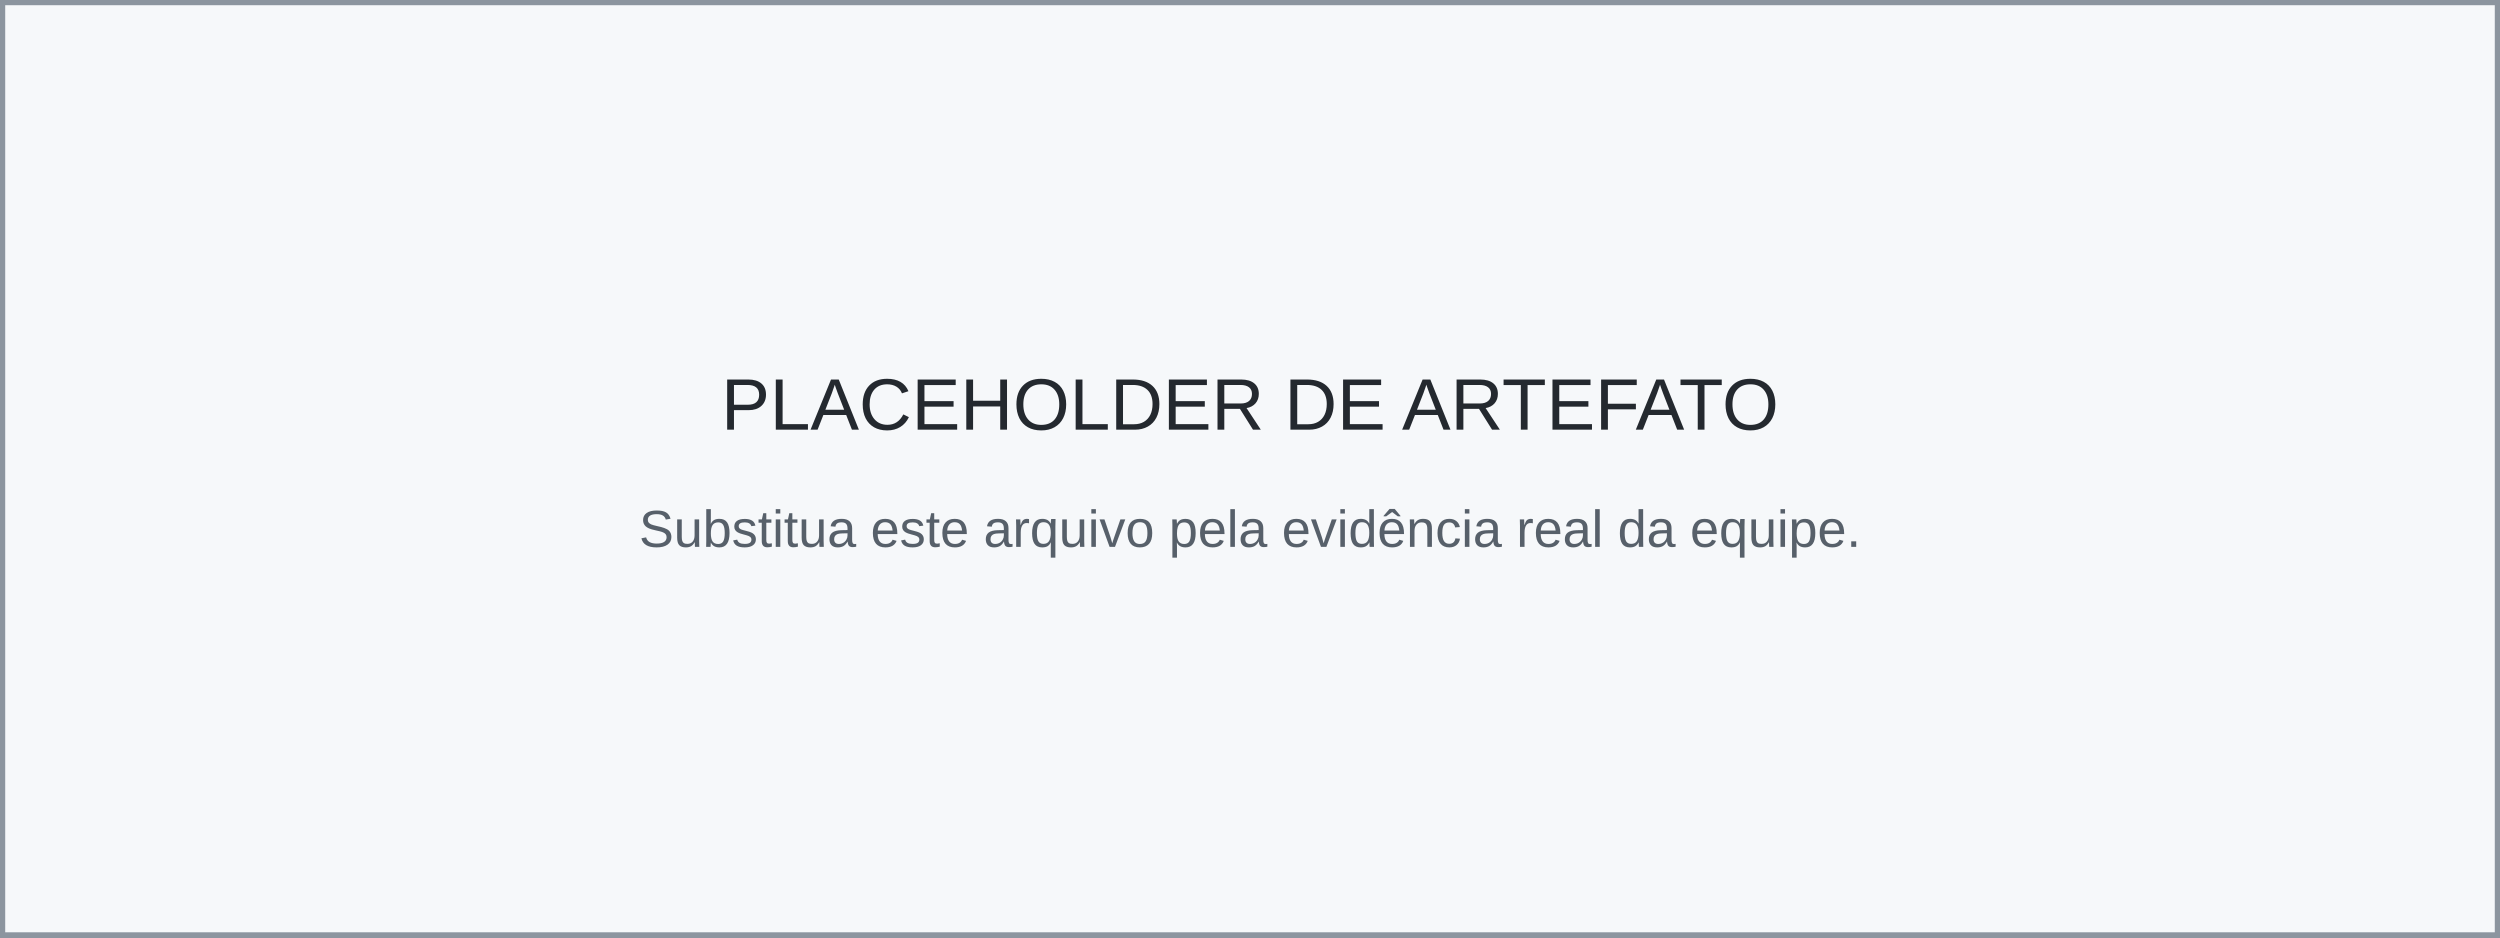
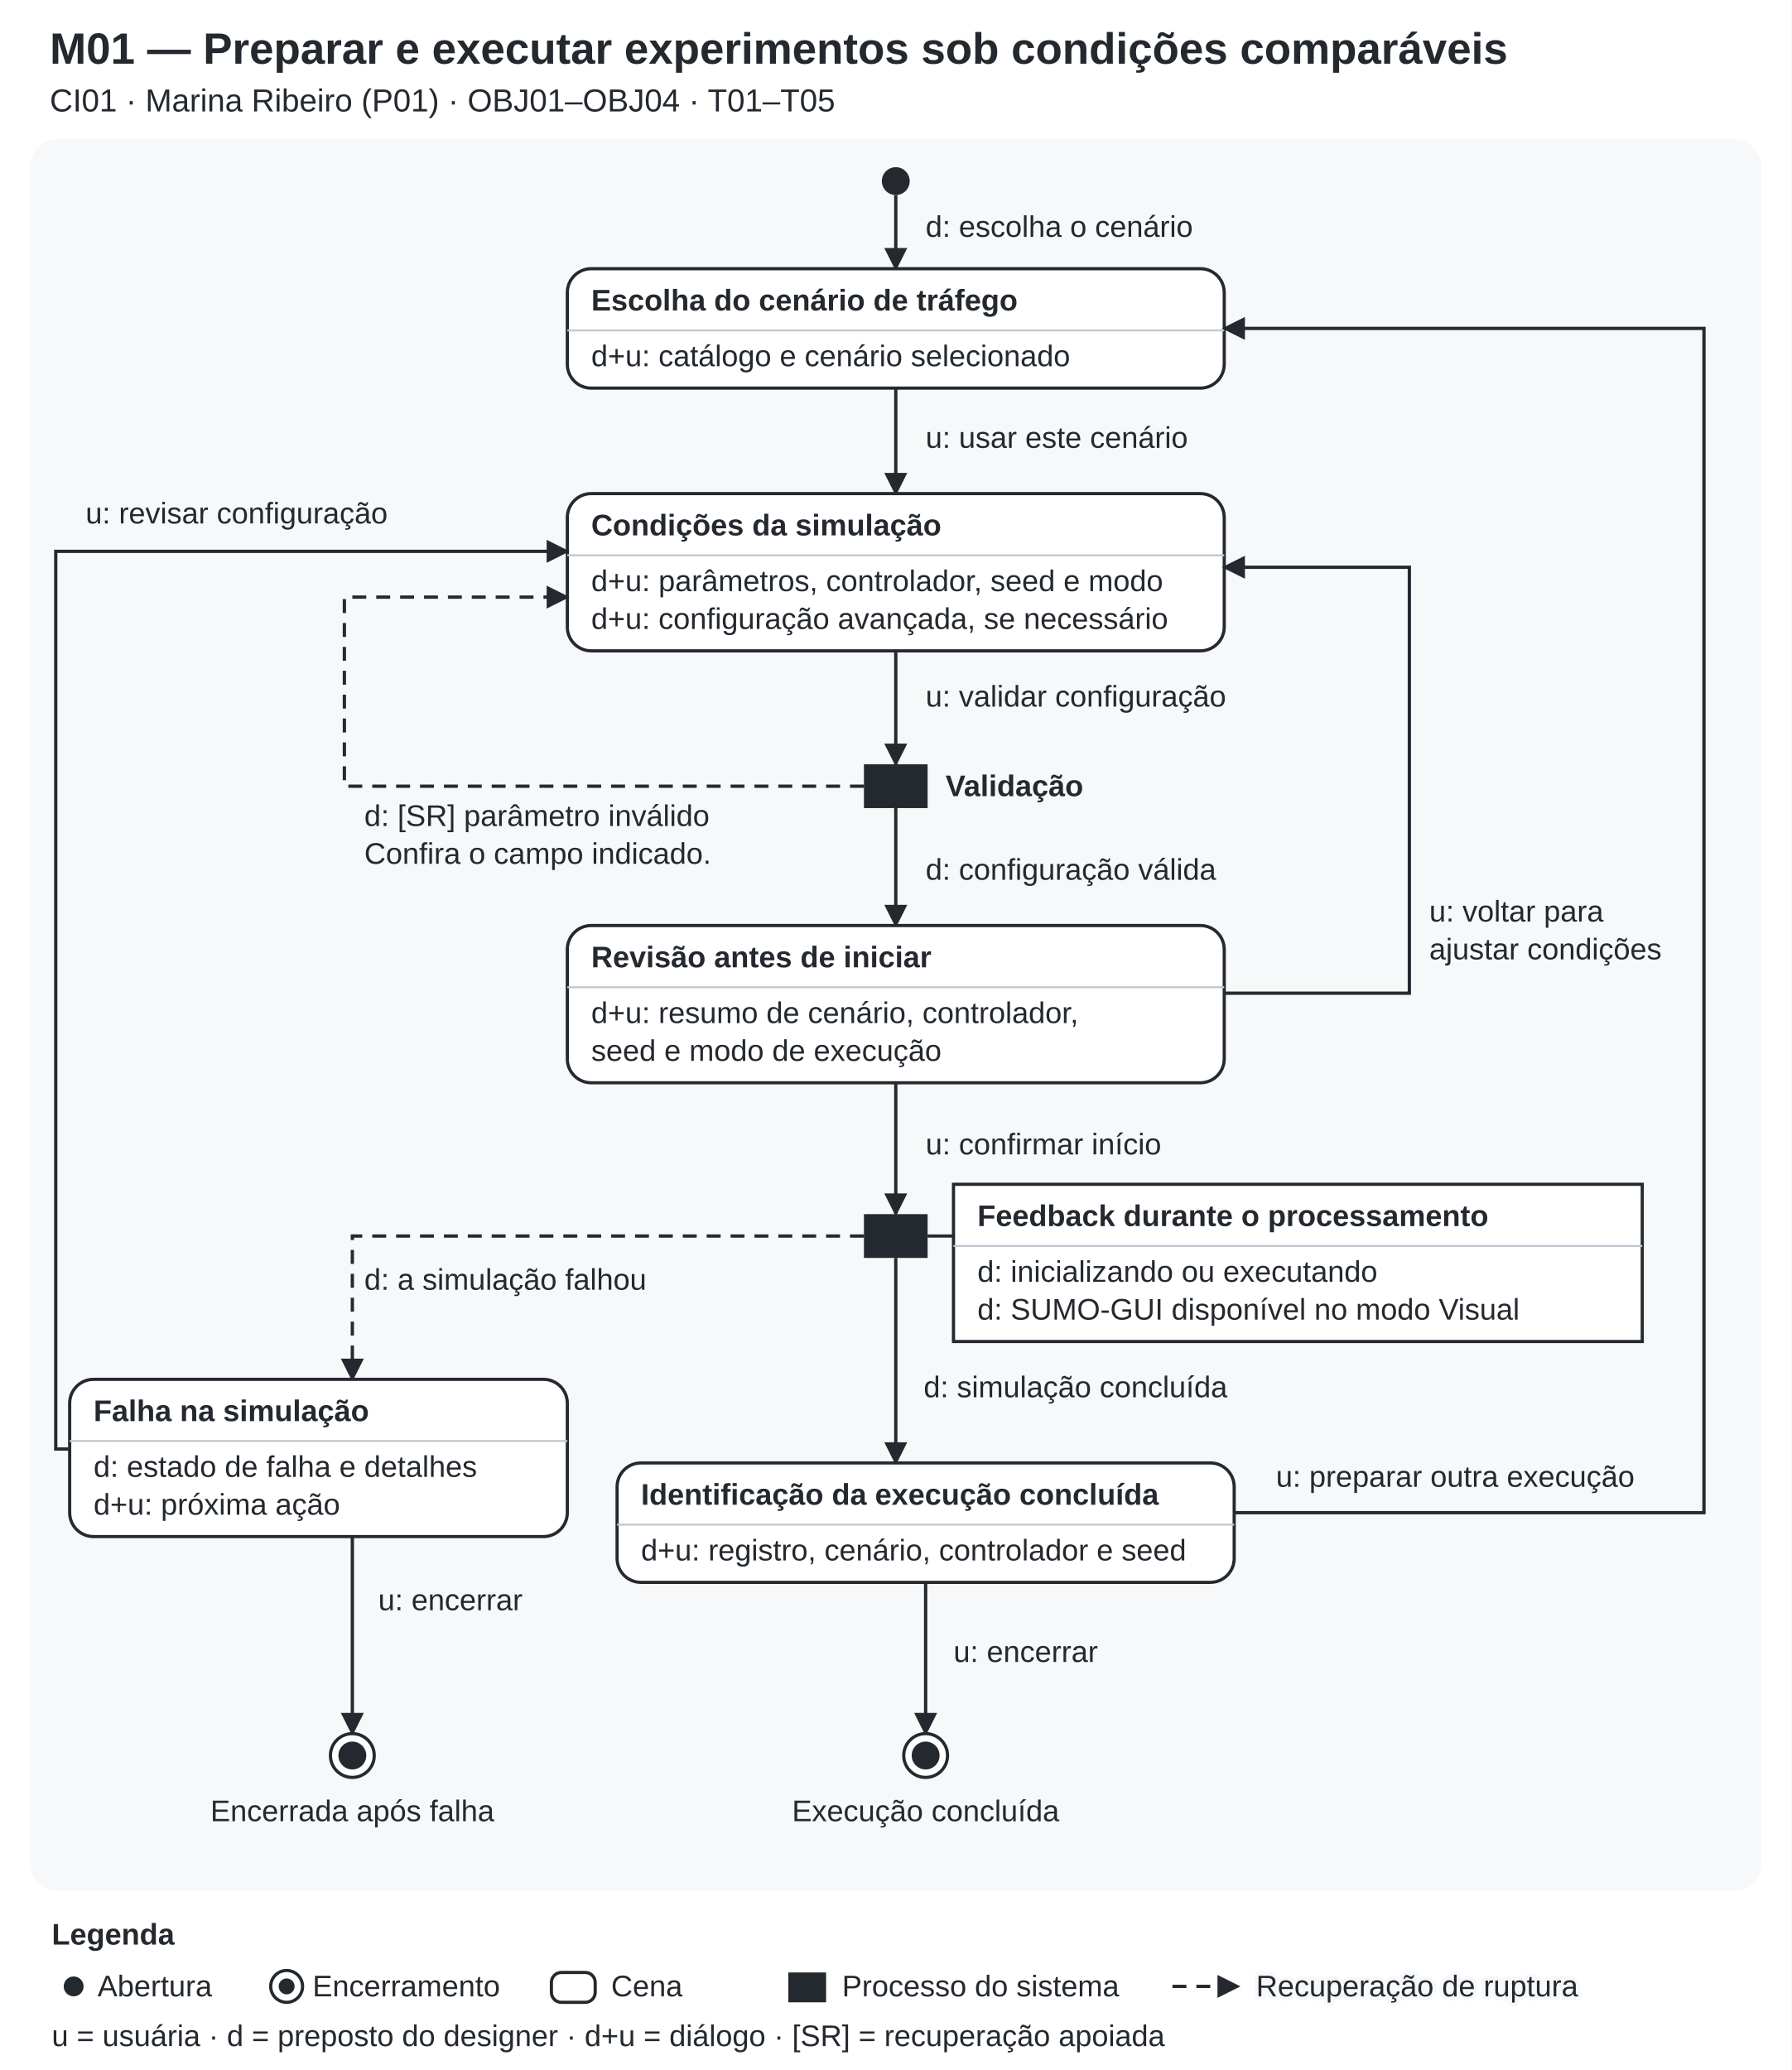
- <svg xmlns="http://www.w3.org/2000/svg" width="960" height="360" viewBox="0 0 960 360">
-   <rect width="100%" height="100%" fill="#f6f8fa" stroke="#8c959f" stroke-width="4" />
-   <text x="480" y="165" text-anchor="middle" font-family="Arial, sans-serif" font-size="28" fill="#24292f">PLACEHOLDER DE ARTEFATO</text>
-   <text x="480" y="210" text-anchor="middle" font-family="Arial, sans-serif" font-size="20" fill="#57606a">Substitua este arquivo pela evidência real da equipe.</text>
+ <svg xmlns="http://www.w3.org/2000/svg" width="900" height="1040" viewBox="0 0 900 1040" role="img" aria-labelledby="title description">
+   <defs>
+     <marker id="arrow" viewBox="0 0 10 10" refX="9" refY="5" markerWidth="7" markerHeight="7" orient="auto-start-reverse">
+       <path d="M 0 0 L 10 5 L 0 10 z" fill="#24292f" />
+     </marker>
+   </defs>
+   <style>
+   text { font: 15px Arial, sans-serif; fill: #24292f; }
+   .heading { font-size: 22px; font-weight: bold; }
+   .subtitle { font-size: 16px; }
+   .topic { font-weight: bold; }
+   .box { fill: white; stroke: #24292f; stroke-width: 1.6; }
+   .flow { fill: none; stroke: #24292f; stroke-width: 1.65; marker-end: url(#arrow); }
+   .recovery { stroke-dasharray: 7 5; }
+   .label { paint-order: stroke fill; stroke: #f6f8fa; stroke-width: 4px; stroke-linejoin: round; }
+ </style>
+   <rect width="900" height="1040" fill="#fff" />
+   <rect x="15" y="70" width="870" height="880" rx="14" fill="#f6f8fa" />
+   <text x="25" y="32" class="heading" text-anchor="start">M01 — Preparar e executar experimentos sob condições comparáveis</text>
+   <text x="25" y="56" class="subtitle" text-anchor="start">CI01 · Marina Ribeiro (P01) · OBJ01–OBJ04 · T01–T05</text>
+   <circle cx="450" cy="91" r="7" fill="#24292f" />
+   <path class="flow" d="M450 98 V135" />
+   <text x="465" y="119" class="label" text-anchor="start">d: escolha o cenário</text>
+   <rect class="box" x="285" y="135" width="330" height="60" rx="12" />
+   <path d="M 285 166 H 615" stroke="#c1c8cf" />
+   <text x="297" y="156" class="topic" text-anchor="start">Escolha do cenário de tráfego</text>
+   <text x="297" y="184" class="" text-anchor="start">d+u: catálogo e cenário selecionado</text>
+   <path class="flow" d="M450 195 V248" />
+   <text x="465" y="225" class="label" text-anchor="start">u: usar este cenário</text>
+   <rect class="box" x="285" y="248" width="330" height="79" rx="12" />
+   <path d="M 285 279 H 615" stroke="#c1c8cf" />
+   <text x="297" y="269" class="topic" text-anchor="start">Condições da simulação</text>
+   <text x="297" y="297" class="" text-anchor="start">d+u: parâmetros, controlador, seed e modo</text>
+   <text x="297" y="316" class="" text-anchor="start">d+u: configuração avançada, se necessário</text>
+   <path class="flow" d="M450 327 V384" />
+   <text x="465" y="355" class="label" text-anchor="start">u: validar configuração</text>
+   <rect x="434" y="384" width="32" height="22" fill="#24292f" />
+   <text x="475" y="400" class="topic" text-anchor="start">Validação</text>
+   <path class="flow recovery" d="M434 395 H173 V300 H285" />
+   <text x="183" y="415" class="label" text-anchor="start">d: [SR] parâmetro inválido</text>
+   <text x="183" y="434" class="label" text-anchor="start">Confira o campo indicado.</text>
+   <path class="flow" d="M450 406 V465" />
+   <text x="465" y="442" class="label" text-anchor="start">d: configuração válida</text>
+   <rect class="box" x="285" y="465" width="330" height="79" rx="12" />
+   <path d="M 285 496 H 615" stroke="#c1c8cf" />
+   <text x="297" y="486" class="topic" text-anchor="start">Revisão antes de iniciar</text>
+   <text x="297" y="514" class="" text-anchor="start">d+u: resumo de cenário, controlador,</text>
+   <text x="297" y="533" class="" text-anchor="start">seed e modo de execução</text>
+   <path class="flow" d="M615 499 H708 V285 H615" />
+   <text x="718" y="463" class="label" text-anchor="start">u: voltar para</text>
+   <text x="718" y="482" class="label" text-anchor="start">ajustar condições</text>
+   <path class="flow" d="M450 544 V610" />
+   <text x="465" y="580" class="label" text-anchor="start">u: confirmar início</text>
+   <rect x="434" y="610" width="32" height="22" fill="#24292f" />
+   <text x="475" y="626" class="topic" text-anchor="start" />
+   <path d="M466 621 H479" fill="none" stroke="#24292f" stroke-width="1.6" />
+   <rect class="box" x="479" y="595" width="346" height="79" rx="0" />
+   <path d="M 479 626 H 825" stroke="#c1c8cf" />
+   <text x="491" y="616" class="topic" text-anchor="start">Feedback durante o processamento</text>
+   <text x="491" y="644" class="" text-anchor="start">d: inicializando ou executando</text>
+   <text x="491" y="663" class="" text-anchor="start">d: SUMO-GUI disponível no modo Visual</text>
+   <path class="flow recovery" d="M434 621 H177 V693" />
+   <text x="183" y="648" class="label" text-anchor="start">d: a simulação falhou</text>
+   <rect class="box" x="35" y="693" width="250" height="79" rx="12" />
+   <path d="M 35 724 H 285" stroke="#c1c8cf" />
+   <text x="47" y="714" class="topic" text-anchor="start">Falha na simulação</text>
+   <text x="47" y="742" class="" text-anchor="start">d: estado de falha e detalhes</text>
+   <text x="47" y="761" class="" text-anchor="start">d+u: próxima ação</text>
+   <path class="flow" d="M35 728 H28 V277 H285" />
+   <text x="43" y="263" class="label" text-anchor="start">u: revisar configuração</text>
+   <path class="flow" d="M177 772 V871" />
+   <text x="190" y="809" class="label" text-anchor="start">u: encerrar</text>
+   <circle cx="177" cy="882" r="11" fill="#fff" stroke="#24292f" stroke-width="1.6" />
+   <circle cx="177" cy="882" r="7" fill="#24292f" />
+   <text x="177" y="915" class="" text-anchor="middle">Encerrada após falha</text>
+   <path class="flow" d="M450 632 V735" />
+   <text x="464" y="702" class="label" text-anchor="start">d: simulação concluída</text>
+   <rect class="box" x="310" y="735" width="310" height="60" rx="12" />
+   <path d="M 310 766 H 620" stroke="#c1c8cf" />
+   <text x="322" y="756" class="topic" text-anchor="start">Identificação da execução concluída</text>
+   <text x="322" y="784" class="" text-anchor="start">d+u: registro, cenário, controlador e seed</text>
+   <path class="flow" d="M620 760 H856 V165 H615" />
+   <text x="641" y="747" class="label" text-anchor="start">u: preparar outra execução</text>
+   <path class="flow" d="M465 795 V871" />
+   <text x="479" y="835" class="label" text-anchor="start">u: encerrar</text>
+   <circle cx="465" cy="882" r="11" fill="#fff" stroke="#24292f" stroke-width="1.6" />
+   <circle cx="465" cy="882" r="7" fill="#24292f" />
+   <text x="465" y="915" class="" text-anchor="middle">Execução concluída</text>
+   <text x="26" y="977" class="topic" text-anchor="start">Legenda</text>
+   <circle cx="37" cy="998" r="5" fill="#24292f" />
+   <text x="49" y="1003" class="" text-anchor="start">Abertura</text>
+   <circle cx="144" cy="998" r="8" fill="#fff" stroke="#24292f" stroke-width="1.6" />
+   <circle cx="144" cy="998" r="4" fill="#24292f" />
+   <text x="157" y="1003" class="" text-anchor="start">Encerramento</text>
+   <rect x="277" y="991" width="22" height="15" rx="5" class="box" />
+   <rect x="396" y="991" width="19" height="15" fill="#24292f" />
+   <text x="307" y="1003" class="" text-anchor="start">Cena</text>
+   <text x="423" y="1003" class="" text-anchor="start">Processo do sistema</text>
+   <path class="flow recovery" d="M589 998 H622" />
+   <text x="631" y="1003" class="label" text-anchor="start">Recuperação de ruptura</text>
+   <text x="26" y="1028" class="" text-anchor="start">u = usuária · d = preposto do designer · d+u = diálogo · [SR] = recuperação apoiada</text>
</svg>
